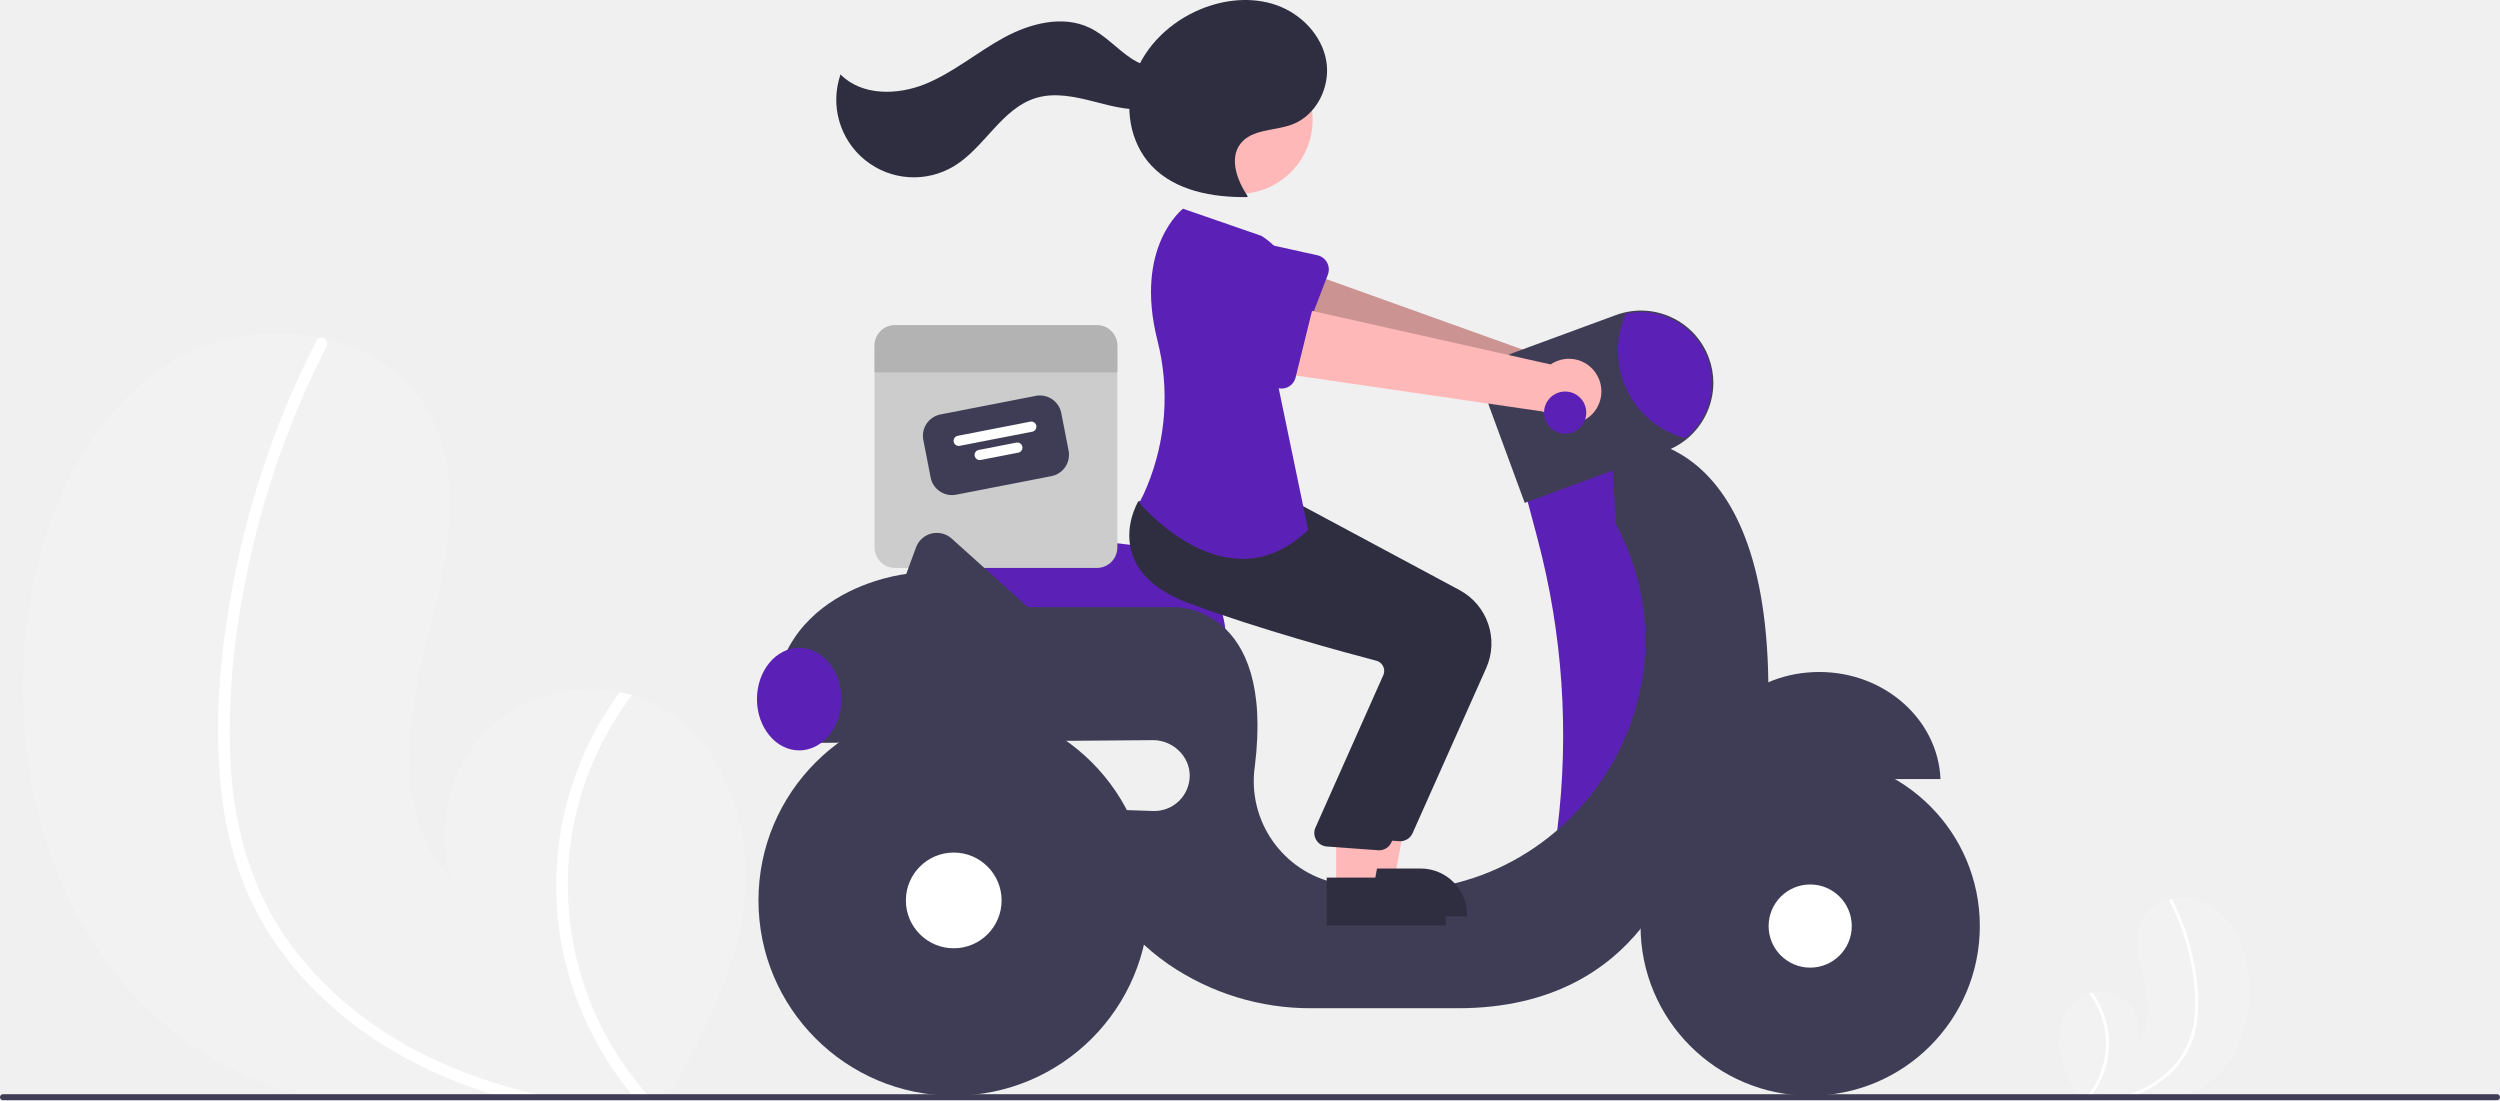
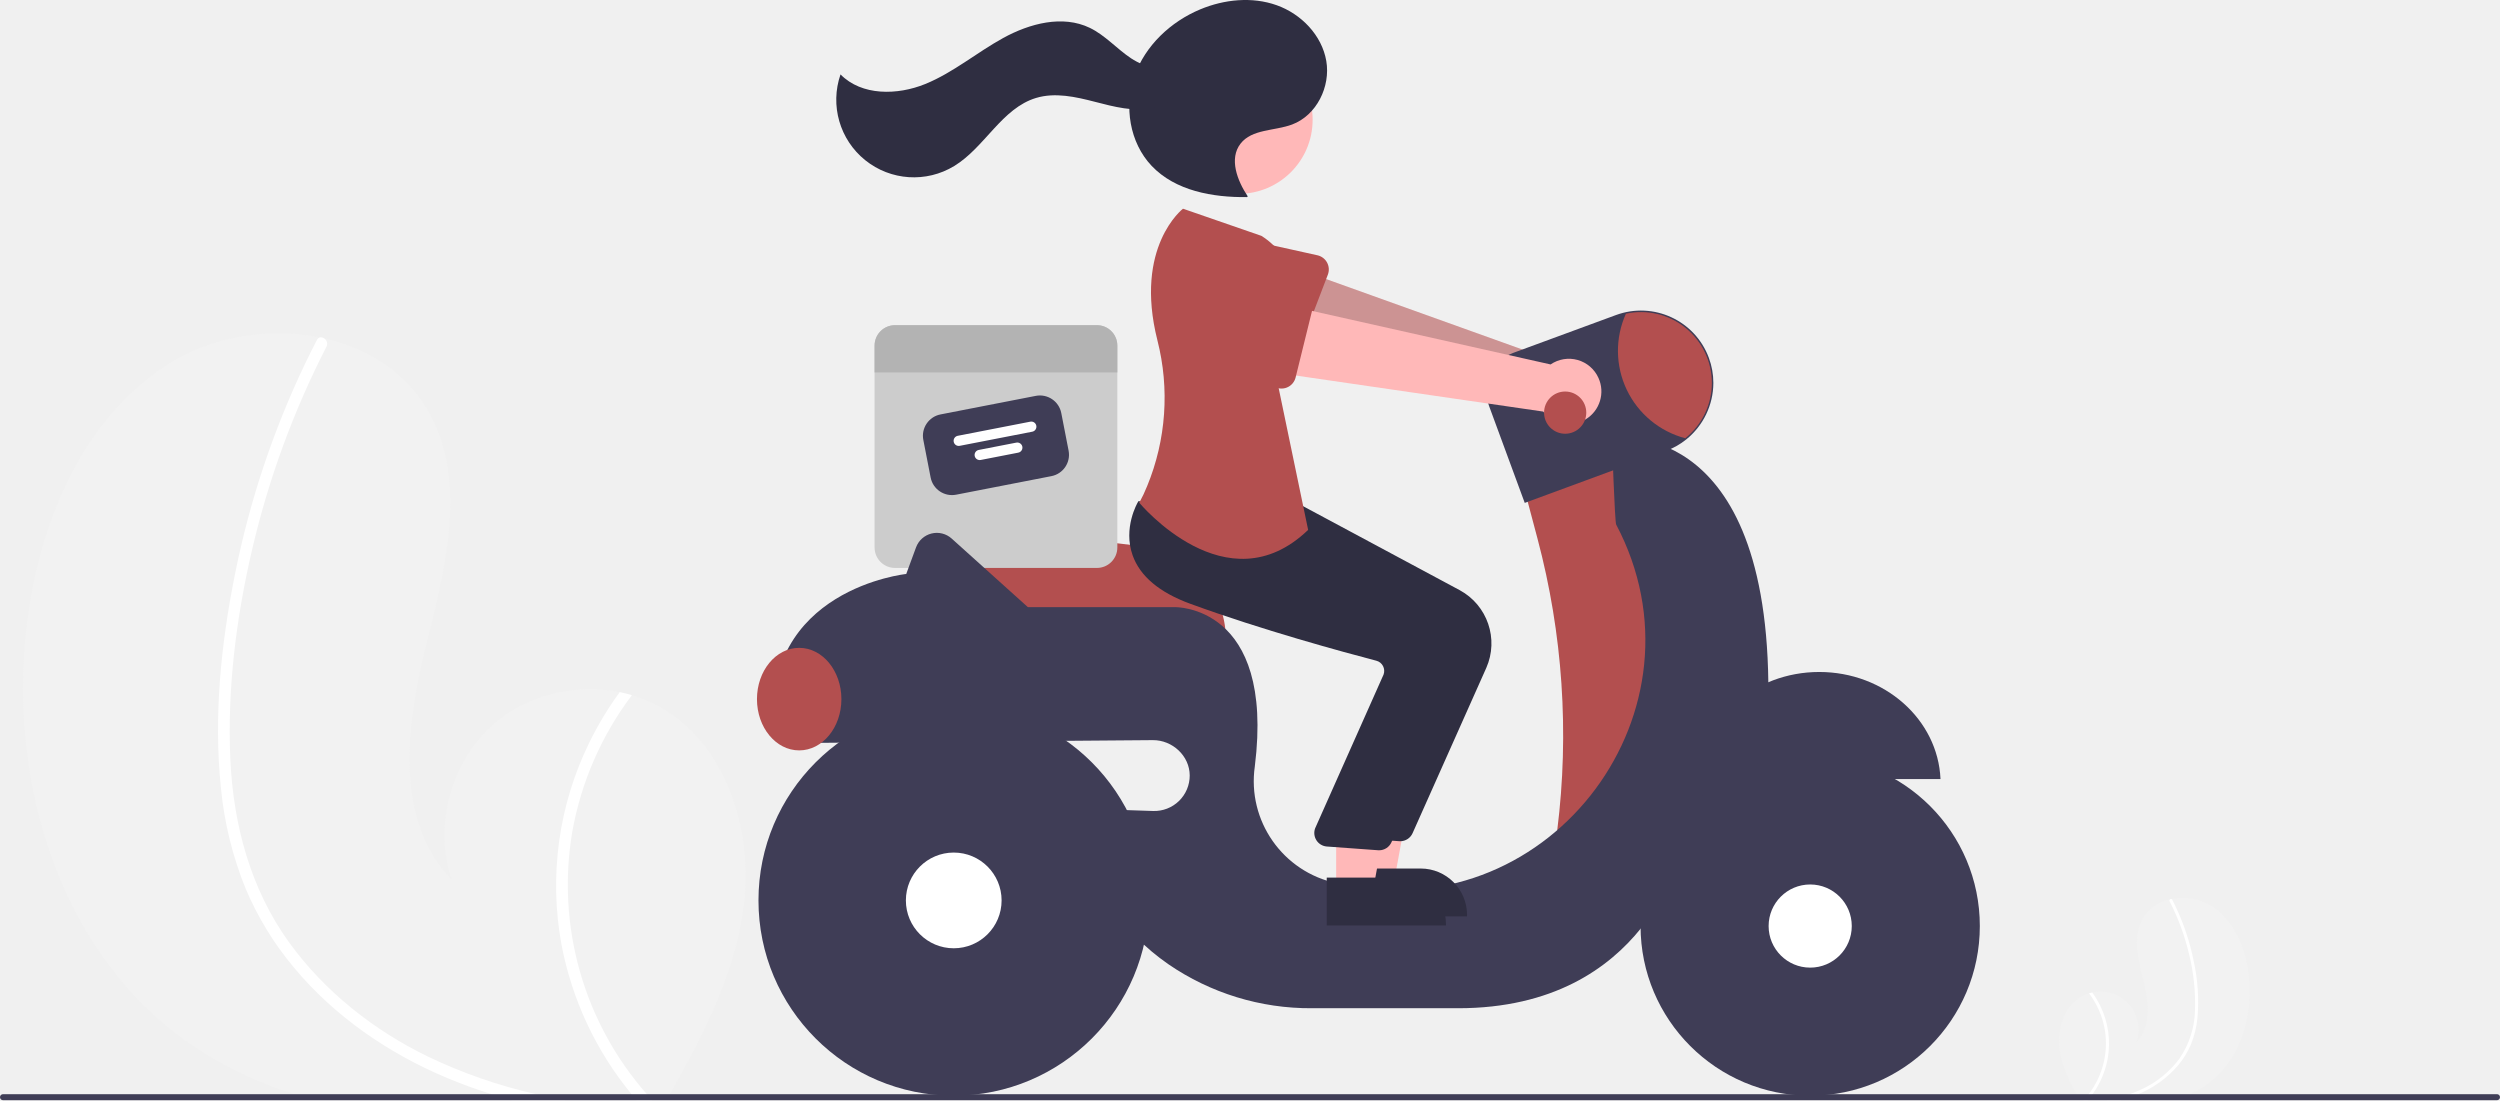
<svg xmlns="http://www.w3.org/2000/svg" id="b9b3c72a-3b99-4e28-aee4-7b73d40b397f" data-name="Layer 1" width="829" height="364.829" viewBox="0 0 829 364.829">
  <path d="M432.13,567.974c-2.85,22.33-13.33,42.76-24.51,62.44-.37.67-.75,1.33-1.14,2H290.28c-2.35-.61-4.67-1.28-6.98-2a127.027,127.027,0,0,1-36.69-18.05c-42.75-30.8-59.2-89-51.77-141.15,4.62-32.4,18.84-65.48,46.53-82.93,14.62-9.23,33.4-12.23,50.23-8.8.44.08.88.18,1.33.27,14.48,3.26,27.38,11.36,34.72,24.41,13.2,23.45,5.34,52.5-1.15,78.6-6.47,26.1-9.98,57.34,8.8,76.59-6.2-18.25-.08-40.02,14.73-52.36,11.19-9.31,26.77-12.8,40.98-9.91,1.36.29,2.7.62,4.02,1.02a44.598,44.598,0,0,1,9.17,3.84C426.35,514.315,435.32,542.805,432.13,567.974Z" transform="translate(-185.5 -267.5855)" fill="#f2f2f2" />
  <path d="M363.23,630.414c3.22.75,6.45,1.41,9.7,2H355.36c-2.3-.62-4.59-1.28-6.86-2q-7.485-2.34-14.74-5.37c-19.4-8.14-37.27-20.36-50.79-36.62a103.371,103.371,0,0,1-16.02-26.17,118.856,118.856,0,0,1-8.2-33.49c-2.45-23.6.05-47.85,4.72-71.03a296.451,296.451,0,0,1,23.16-69.47q1.905-3.975,3.94-7.9a1.542,1.542,0,0,1,1.03-.88,1.777,1.777,0,0,1,1.33.27,2.106,2.106,0,0,1,.83,2.78,293.039,293.039,0,0,0-24.58,66.96c-5.32,22.67-8.34,46.39-7.31,69.7.98,21.78,6.67,43.2,19.58,61.01,11.79,16.26,28.07,29.08,46.08,37.81A169.131,169.131,0,0,0,363.23,630.414Z" transform="translate(-185.5 -267.5855)" fill="#fff" />
  <path d="M401.79,632.414h-5.18c-.58-.66-1.14-1.33-1.69-2a110.411,110.411,0,0,1-23.24-49.66,107.734,107.734,0,0,1,9.29-67.05,110.241,110.241,0,0,1,10.04-16.62c1.36.29,2.7.62,4.02,1.02a106.056,106.056,0,0,0-19.77,45.34A105.095,105.095,0,0,0,400,630.414C400.58,631.084,401.18,631.755,401.79,632.414Z" transform="translate(-185.5 -267.5855)" fill="#fff" />
  <path d="M868.429,615.408c.752,5.893,3.518,11.285,6.469,16.479.098.177.198.351.301.528h30.667c.62-.161,1.232-.338,1.842-.528a33.525,33.525,0,0,0,9.683-4.764c11.283-8.129,15.624-23.489,13.663-37.252-1.219-8.551-4.972-17.281-12.28-21.887a18.437,18.437,0,0,0-13.257-2.322c-.116.021-.232.048-.351.071a13.68,13.68,0,0,0-9.163,6.442c-3.484,6.189-1.409,13.856.303,20.744,1.708,6.888,2.634,15.133-2.322,20.214a12.644,12.644,0,0,0-14.703-16.434c-.359.077-.713.164-1.061.269a11.771,11.771,0,0,0-2.42,1.013C869.955,601.246,867.587,608.765,868.429,615.408Z" transform="translate(-185.5 -267.5855)" fill="#f2f2f2" />
  <path d="M886.613,631.887c-.85.198-1.702.372-2.56.528h4.637c.607-.164,1.211-.338,1.81-.528q1.976-.618,3.89-1.417a34.9,34.9,0,0,0,13.404-9.665,27.282,27.282,0,0,0,4.228-6.907,31.368,31.368,0,0,0,2.164-8.839,62.858,62.858,0,0,0-1.246-18.746,78.238,78.238,0,0,0-6.112-18.334q-.503-1.049-1.04-2.085a.407.407,0,0,0-.272-.232.469.469,0,0,0-.351.071.556.556,0,0,0-.219.734,77.338,77.338,0,0,1,6.487,17.672,68.022,68.022,0,0,1,1.929,18.395,29.351,29.351,0,0,1-5.168,16.102,32.486,32.486,0,0,1-12.161,9.979A44.637,44.637,0,0,1,886.613,631.887Z" transform="translate(-185.5 -267.5855)" fill="#fff" />
  <path d="M876.437,632.415h1.367c.153-.174.301-.351.446-.528a29.14,29.14,0,0,0,6.134-13.106,28.433,28.433,0,0,0-2.452-17.696,29.095,29.095,0,0,0-2.65-4.386c-.359.077-.713.164-1.061.269a27.99,27.99,0,0,1,5.218,11.966,27.737,27.737,0,0,1-6.529,22.953C876.756,632.064,876.598,632.24,876.437,632.415Z" transform="translate(-185.5 -267.5855)" fill="#fff" />
-   <path d="M592.01,480.094h-95.981L495.011,450.583a8.86,8.86,0,0,1,9.931-9.099l55.854,6.839h.007a31.291,31.291,0,0,1,31.206,31.27Z" transform="translate(-185.5 -267.5855)" fill="#5b21b6" />
+   <path d="M592.01,480.094h-95.981L495.011,450.583a8.86,8.86,0,0,1,9.931-9.099l55.854,6.839h.007a31.291,31.291,0,0,1,31.206,31.27Z" transform="translate(-185.5 -267.5855)" fill="#b34f4f" />
  <path d="M549.231,375.414H482.289a6.777,6.777,0,0,0-6.779,6.779v66.942a6.777,6.777,0,0,0,6.779,6.779h66.942a6.777,6.777,0,0,0,6.779-6.779V382.193A6.777,6.777,0,0,0,549.231,375.414Z" transform="translate(-185.5 -267.5855)" fill="#ccc" />
  <path d="M534.154,425.471l-31.606,6.155a7.211,7.211,0,0,1-8.447-5.693L491.672,413.457a7.211,7.211,0,0,1,5.693-8.447l31.606-6.155a7.211,7.211,0,0,1,8.447,5.693l2.43,12.476A7.211,7.211,0,0,1,534.154,425.471Z" transform="translate(-185.5 -267.5855)" fill="#3f3d56" />
  <path d="M527.831,410.732l-24.121,4.697a1.695,1.695,0,0,1-.648-3.327l24.121-4.697a1.695,1.695,0,0,1,.648,3.327Z" transform="translate(-185.5 -267.5855)" fill="#fff" />
  <path d="M523.143,417.688l-12.476,2.43a1.695,1.695,0,0,1-.648-3.327l12.476-2.43a1.695,1.695,0,1,1,.648,3.327Z" transform="translate(-185.5 -267.5855)" fill="#fff" />
  <path d="M556.01,382.193v8.897h-80.5v-8.897a6.777,6.777,0,0,1,6.779-6.779h66.942A6.777,6.777,0,0,1,556.01,382.193Z" transform="translate(-185.5 -267.5855)" fill="#b3b3b3" />
  <path d="M716.761,393.877a10.743,10.743,0,0,0-15.193-6.365l-92.097-33.043-4.056,23.007,91.803,25.245a10.801,10.801,0,0,0,19.543-8.845Z" transform="translate(-185.5 -267.5855)" fill="#ffb8b8" />
  <path d="M716.761,393.877a10.743,10.743,0,0,0-15.193-6.365l-92.097-33.043-4.056,23.007,91.803,25.245a10.801,10.801,0,0,0,19.543-8.845Z" transform="translate(-185.5 -267.5855)" opacity="0.2" />
-   <path d="M625.817,358.662l-8.697,22.72a4.817,4.817,0,0,1-6.861,2.476l-21.136-11.896a13.377,13.377,0,0,1,9.637-24.959l23.602,5.235a4.817,4.817,0,0,1,3.454,6.424Z" transform="translate(-185.5 -267.5855)" fill="#5b21b6" />
-   <path d="M724.01,414.914l-33,15,4.333,16.311a253.735,253.735,0,0,1,6.54,96.65v0l24.128,5.039,20-51-7-58Z" transform="translate(-185.5 -267.5855)" fill="#5b21b6" />
+   <path d="M625.817,358.662l-8.697,22.72a4.817,4.817,0,0,1-6.861,2.476l-21.136-11.896a13.377,13.377,0,0,1,9.637-24.959l23.602,5.235a4.817,4.817,0,0,1,3.454,6.424Z" transform="translate(-185.5 -267.5855)" fill="#b34f4f" />
+   <path d="M724.01,414.914l-33,15,4.333,16.311a253.735,253.735,0,0,1,6.54,96.65v0l24.128,5.039,20-51-7-58Z" transform="translate(-185.5 -267.5855)" fill="#b34f4f" />
  <path d="M788.76,490.414c-21.682,0-39.352,15.762-40.209,35.5h80.418C828.111,506.176,810.442,490.414,788.76,490.414Z" transform="translate(-185.5 -267.5855)" fill="#3f3d56" />
  <path d="M771.881,493.816c-1.128-89.098-51.872-80.902-51.872-80.902s.949,27.733,1.405,28.596c32.335,61.18-21.03,132.904-88.96,119.709q-1.921-.373-3.691-.757a34.581,34.581,0,0,1-27.163-38.763c6.692-53.736-26.591-52.785-26.591-52.785H526.343l-25.273-22.746a7.347,7.347,0,0,0-11.809,2.921l-3.251,8.825s-48,5-44,52h14.84a29.967,29.967,0,0,0,.16,4l110.751-.9c6.492-.053,12.222,5.208,12.249,11.7a11.753,11.753,0,0,1-12.144,11.796l-17.855-.595c-5.5,24.5,8,41,22.875,51.375a83.148,83.148,0,0,0,47.618,14.625h48.507c63,0,74-53,74-53C776.01,534.914,771.881,493.816,771.881,493.816Z" transform="translate(-185.5 -267.5855)" fill="#3f3d56" />
  <circle cx="600.26" cy="307.079" r="56.25" fill="#3f3d56" />
  <circle cx="600.26" cy="307.079" r="13.787" fill="#fff" />
  <circle cx="316.26" cy="298.579" r="64.75" fill="#3f3d56" />
  <circle cx="316.26" cy="298.579" r="15.87" fill="#fff" />
  <path d="M691.104,434.347,679.23,402.097a13.638,13.638,0,0,1,8.087-17.511l34.04-12.531a23.998,23.998,0,0,1,30.812,14.227,23.845,23.845,0,0,1,1.481,8.292,24.189,24.189,0,0,1-8.988,18.73,23.813,23.813,0,0,1-6.72,3.789Z" transform="translate(-185.5 -267.5855)" fill="#3f3d56" />
-   <path d="M753.15,394.574a23.549,23.549,0,0,1-8.8,18.34,29.988,29.988,0,0,1-19.7-41.3,23.505,23.505,0,0,1,28.5,22.96Z" transform="translate(-185.5 -267.5855)" fill="#5b21b6" />
-   <ellipse cx="265.01" cy="231.829" rx="14" ry="17" fill="#5b21b6" />
+   <path d="M753.15,394.574a23.549,23.549,0,0,1-8.8,18.34,29.988,29.988,0,0,1-19.7-41.3,23.505,23.505,0,0,1,28.5,22.96Z" transform="translate(-185.5 -267.5855)" fill="#b34f4f" />
+   <ellipse cx="265.01" cy="231.829" rx="14" ry="17" fill="#b34f4f" />
  <polygon points="450.071 292.005 462.331 292.005 468.164 260.208 450.069 260.209 450.071 292.005" fill="#ffb8b8" />
  <path d="M632.444,555.588l24.144-.001h.001a15.386,15.386,0,0,1,15.386,15.386v.5l-39.531.001Z" transform="translate(-185.5 -267.5855)" fill="#2f2e41" />
  <path d="M649.801,546.54q-.214,0-.43-.021l-16.967-1.235a4.5,4.5,0,0,1-3.809-6.029l22.707-51.015a3.498,3.498,0,0,0-.196-2.799,3.451,3.451,0,0,0-2.211-1.76c-10.677-2.791-38.072-10.223-61.786-18.918-10.16-3.726-16.559-9.109-19.019-16.002-3.243-9.087,1.555-17.374,1.76-17.722l.161-.272,22.315,2.028,24.191,2.058,53.013,28.428a20.086,20.086,0,0,1,8.819,25.784L653.908,543.873A4.497,4.497,0,0,1,649.801,546.54Z" transform="translate(-185.5 -267.5855)" fill="#2f2e41" />
  <circle cx="410.705" cy="39.72" r="24.561" fill="#ffb8b8" />
  <polygon points="443.071 295.005 455.331 295.005 461.164 263.208 443.069 263.209 443.071 295.005" fill="#ffb8b8" />
  <path d="M625.444,558.588l24.144-.001h.001a15.386,15.386,0,0,1,15.386,15.386v.5l-39.531.001Z" transform="translate(-185.5 -267.5855)" fill="#2f2e41" />
  <path d="M642.801,549.54q-.214,0-.43-.021l-16.967-1.235a4.5,4.5,0,0,1-3.809-6.029l22.707-51.015a3.498,3.498,0,0,0-.196-2.799,3.451,3.451,0,0,0-2.211-1.76c-10.677-2.791-38.072-10.223-61.786-18.918-10.16-3.726-16.559-9.109-19.019-16.002-3.243-9.087,1.555-17.374,1.76-17.722l.161-.272,22.315,2.028,24.191,2.058,53.013,28.428a20.086,20.086,0,0,1,8.819,25.784L646.908,546.873A4.497,4.497,0,0,1,642.801,549.54Z" transform="translate(-185.5 -267.5855)" fill="#2f2e41" />
-   <path d="M603.78,345.794l-26-9s-16.322,12.54-8.481,43.649a77.012,77.012,0,0,1-3.4,48.32,49.779,49.779,0,0,1-2.619,5.531s29,35,56,9l-10.5-50.5S625.28,359.294,603.78,345.794Z" transform="translate(-185.5 -267.5855)" fill="#5b21b6" />
+   <path d="M603.78,345.794l-26-9s-16.322,12.54-8.481,43.649a77.012,77.012,0,0,1-3.4,48.32,49.779,49.779,0,0,1-2.619,5.531s29,35,56,9l-10.5-50.5S625.28,359.294,603.78,345.794Z" transform="translate(-185.5 -267.5855)" fill="#b34f4f" />
  <path d="M599.255,332.702c-3.496-5.232-6.254-12.488-2.406-17.466,3.799-4.914,11.292-4.19,17.111-6.365,8.104-3.029,12.804-12.549,11.338-21.076s-8.31-15.594-16.464-18.486-17.348-1.951-25.333,1.379c-9.829,4.1-18.261,12.03-21.797,22.076s-1.646,22.108,5.689,29.83c7.864,8.278,20.206,10.485,31.623,10.351" transform="translate(-185.5 -267.5855)" fill="#2f2e41" />
  <path d="M576.408,288.069c-4.405,3.586-11.125,1.993-15.854-1.154s-8.565-7.628-13.681-10.096c-9.019-4.35-19.924-1.458-28.702,3.36s-16.559,11.475-25.831,15.256-21.104,3.968-28.125-3.172a25.732,25.732,0,0,0,37.71,30.371c10.159-6.188,15.771-19.164,27.166-22.579,6.306-1.89,13.076-.368,19.449,1.281s13.018,3.43,19.449,2.027,12.447-7.183,11.629-13.715Z" transform="translate(-185.5 -267.5855)" fill="#2f2e41" />
  <path d="M715.538,392.877a10.743,10.743,0,0,0-15.863-4.442L604.206,367.008l-1.187,23.332,94.217,13.726a10.801,10.801,0,0,0,18.302-11.189Z" transform="translate(-185.5 -267.5855)" fill="#ffb8b8" />
-   <path d="M620.945,369.151l-5.827,23.62a4.817,4.817,0,0,1-6.503,3.303l-22.443-9.198a13.377,13.377,0,0,1,6.484-25.957l24.068,2.283a4.817,4.817,0,0,1,4.22,5.949Z" transform="translate(-185.5 -267.5855)" fill="#5b21b6" />
-   <circle cx="519.01" cy="136.829" r="7" fill="#5b21b6" />
+   <path d="M620.945,369.151l-5.827,23.62a4.817,4.817,0,0,1-6.503,3.303l-22.443-9.198a13.377,13.377,0,0,1,6.484-25.957l24.068,2.283a4.817,4.817,0,0,1,4.22,5.949Z" transform="translate(-185.5 -267.5855)" fill="#b34f4f" />
+   <circle cx="519.01" cy="136.829" r="7" fill="#b34f4f" />
  <path d="M1014.5,631.414a1.003,1.003,0,0,1-1,1h-827a1,1,0,0,1,0-2h827A1.003,1.003,0,0,1,1014.5,631.414Z" transform="translate(-185.5 -267.5855)" fill="#3f3d56" />
</svg>
